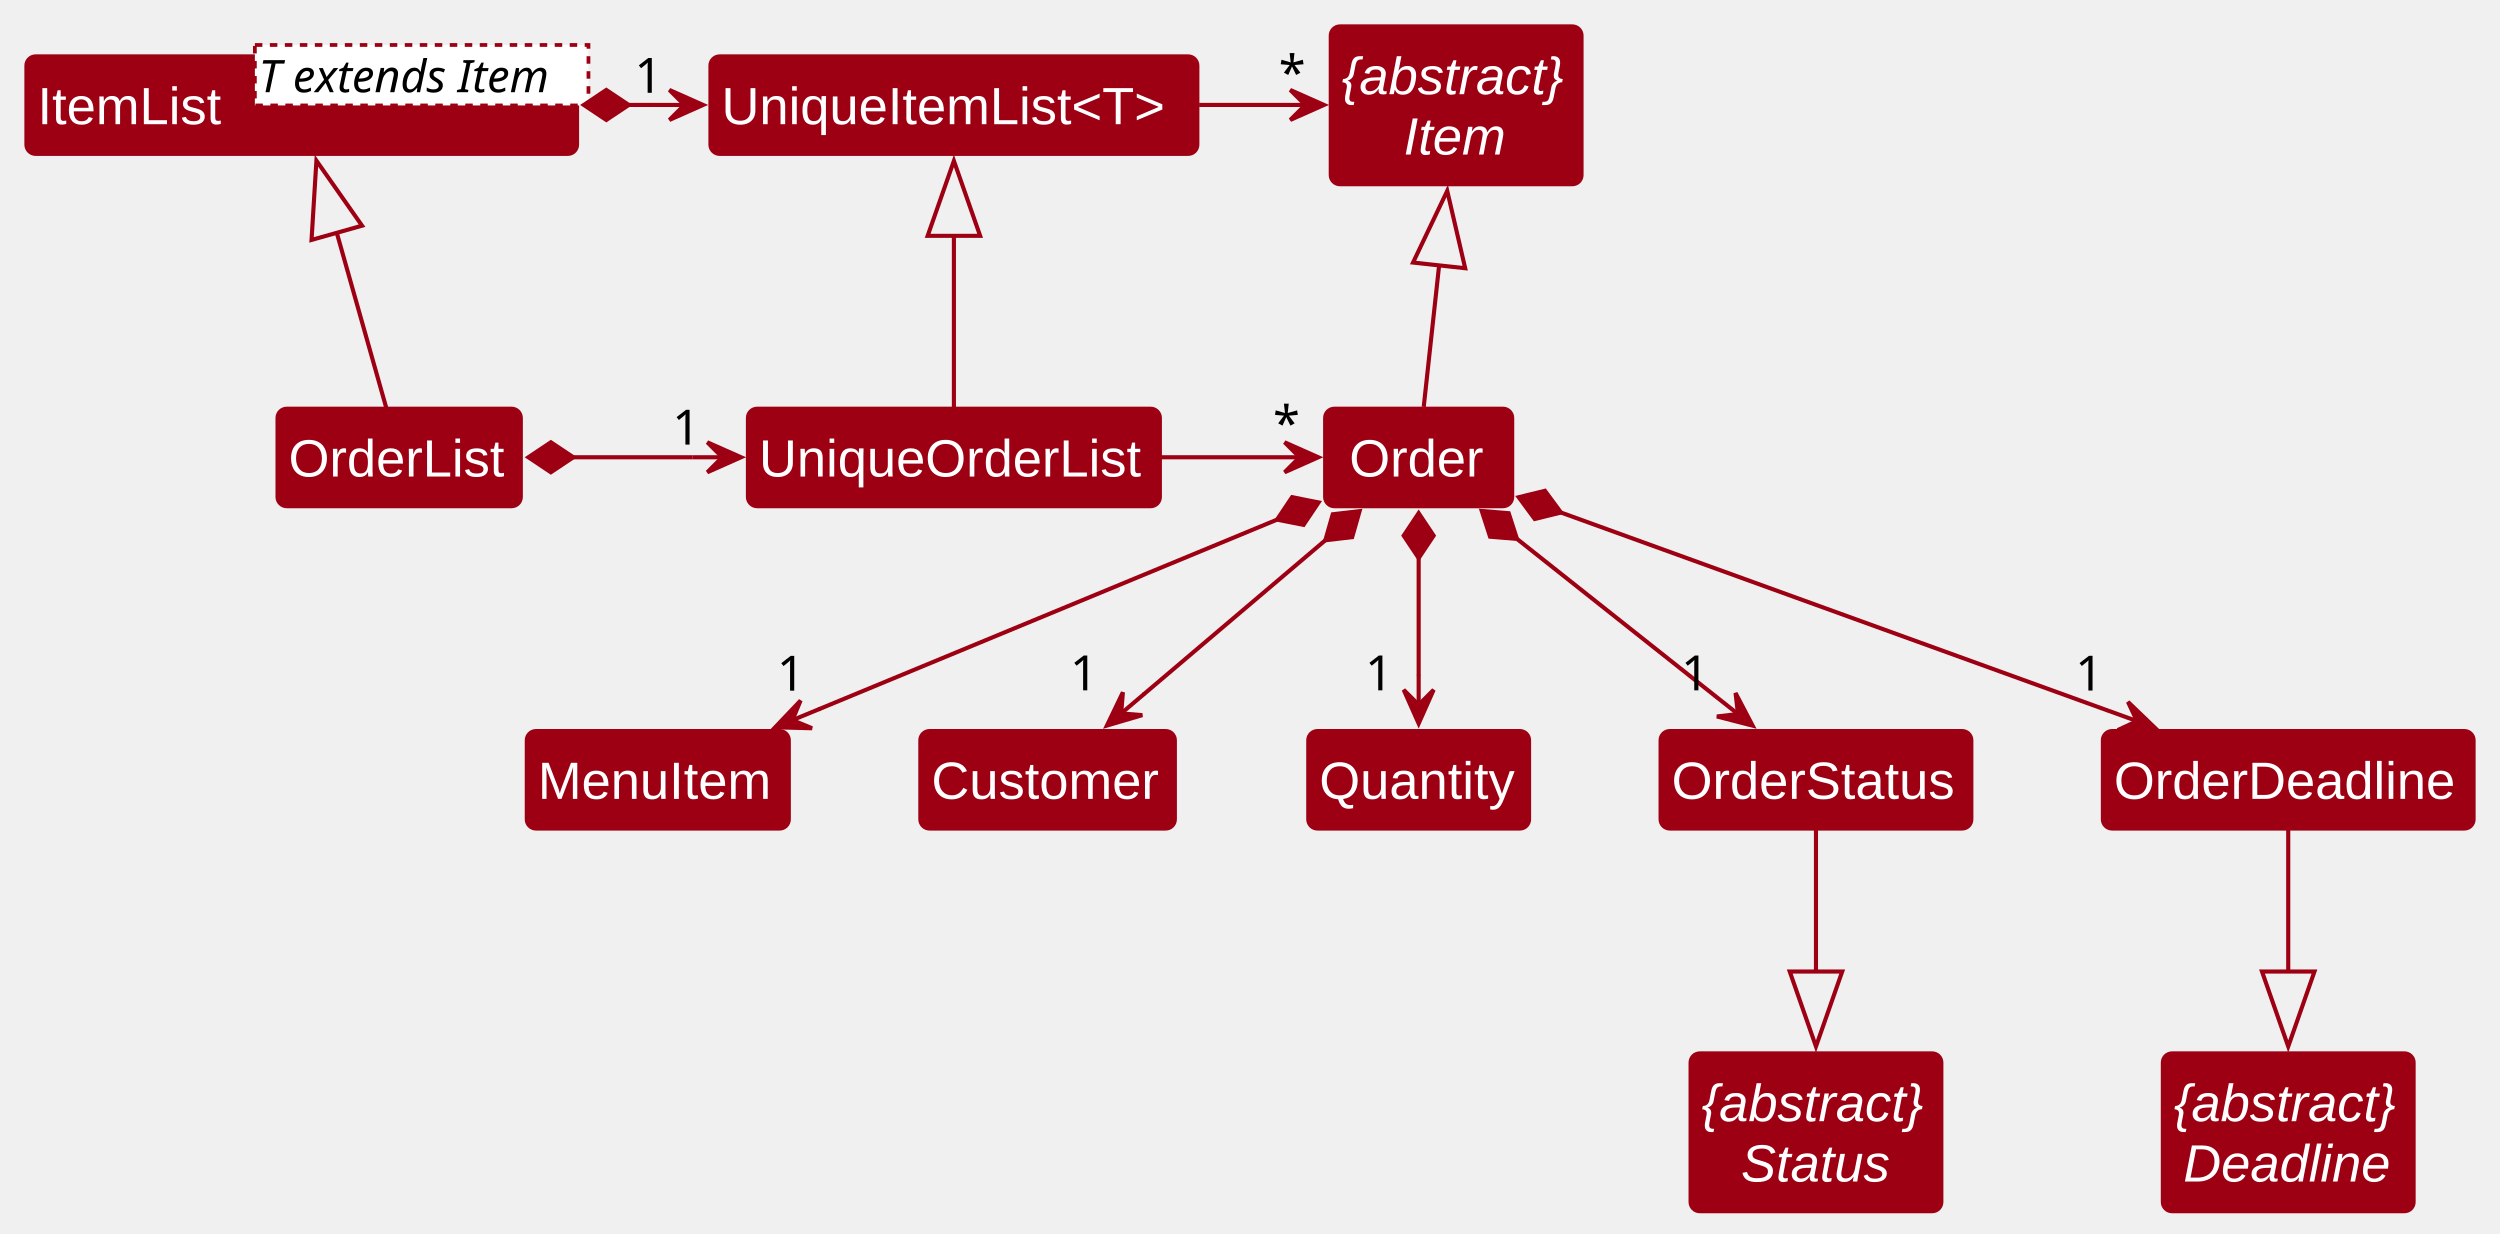
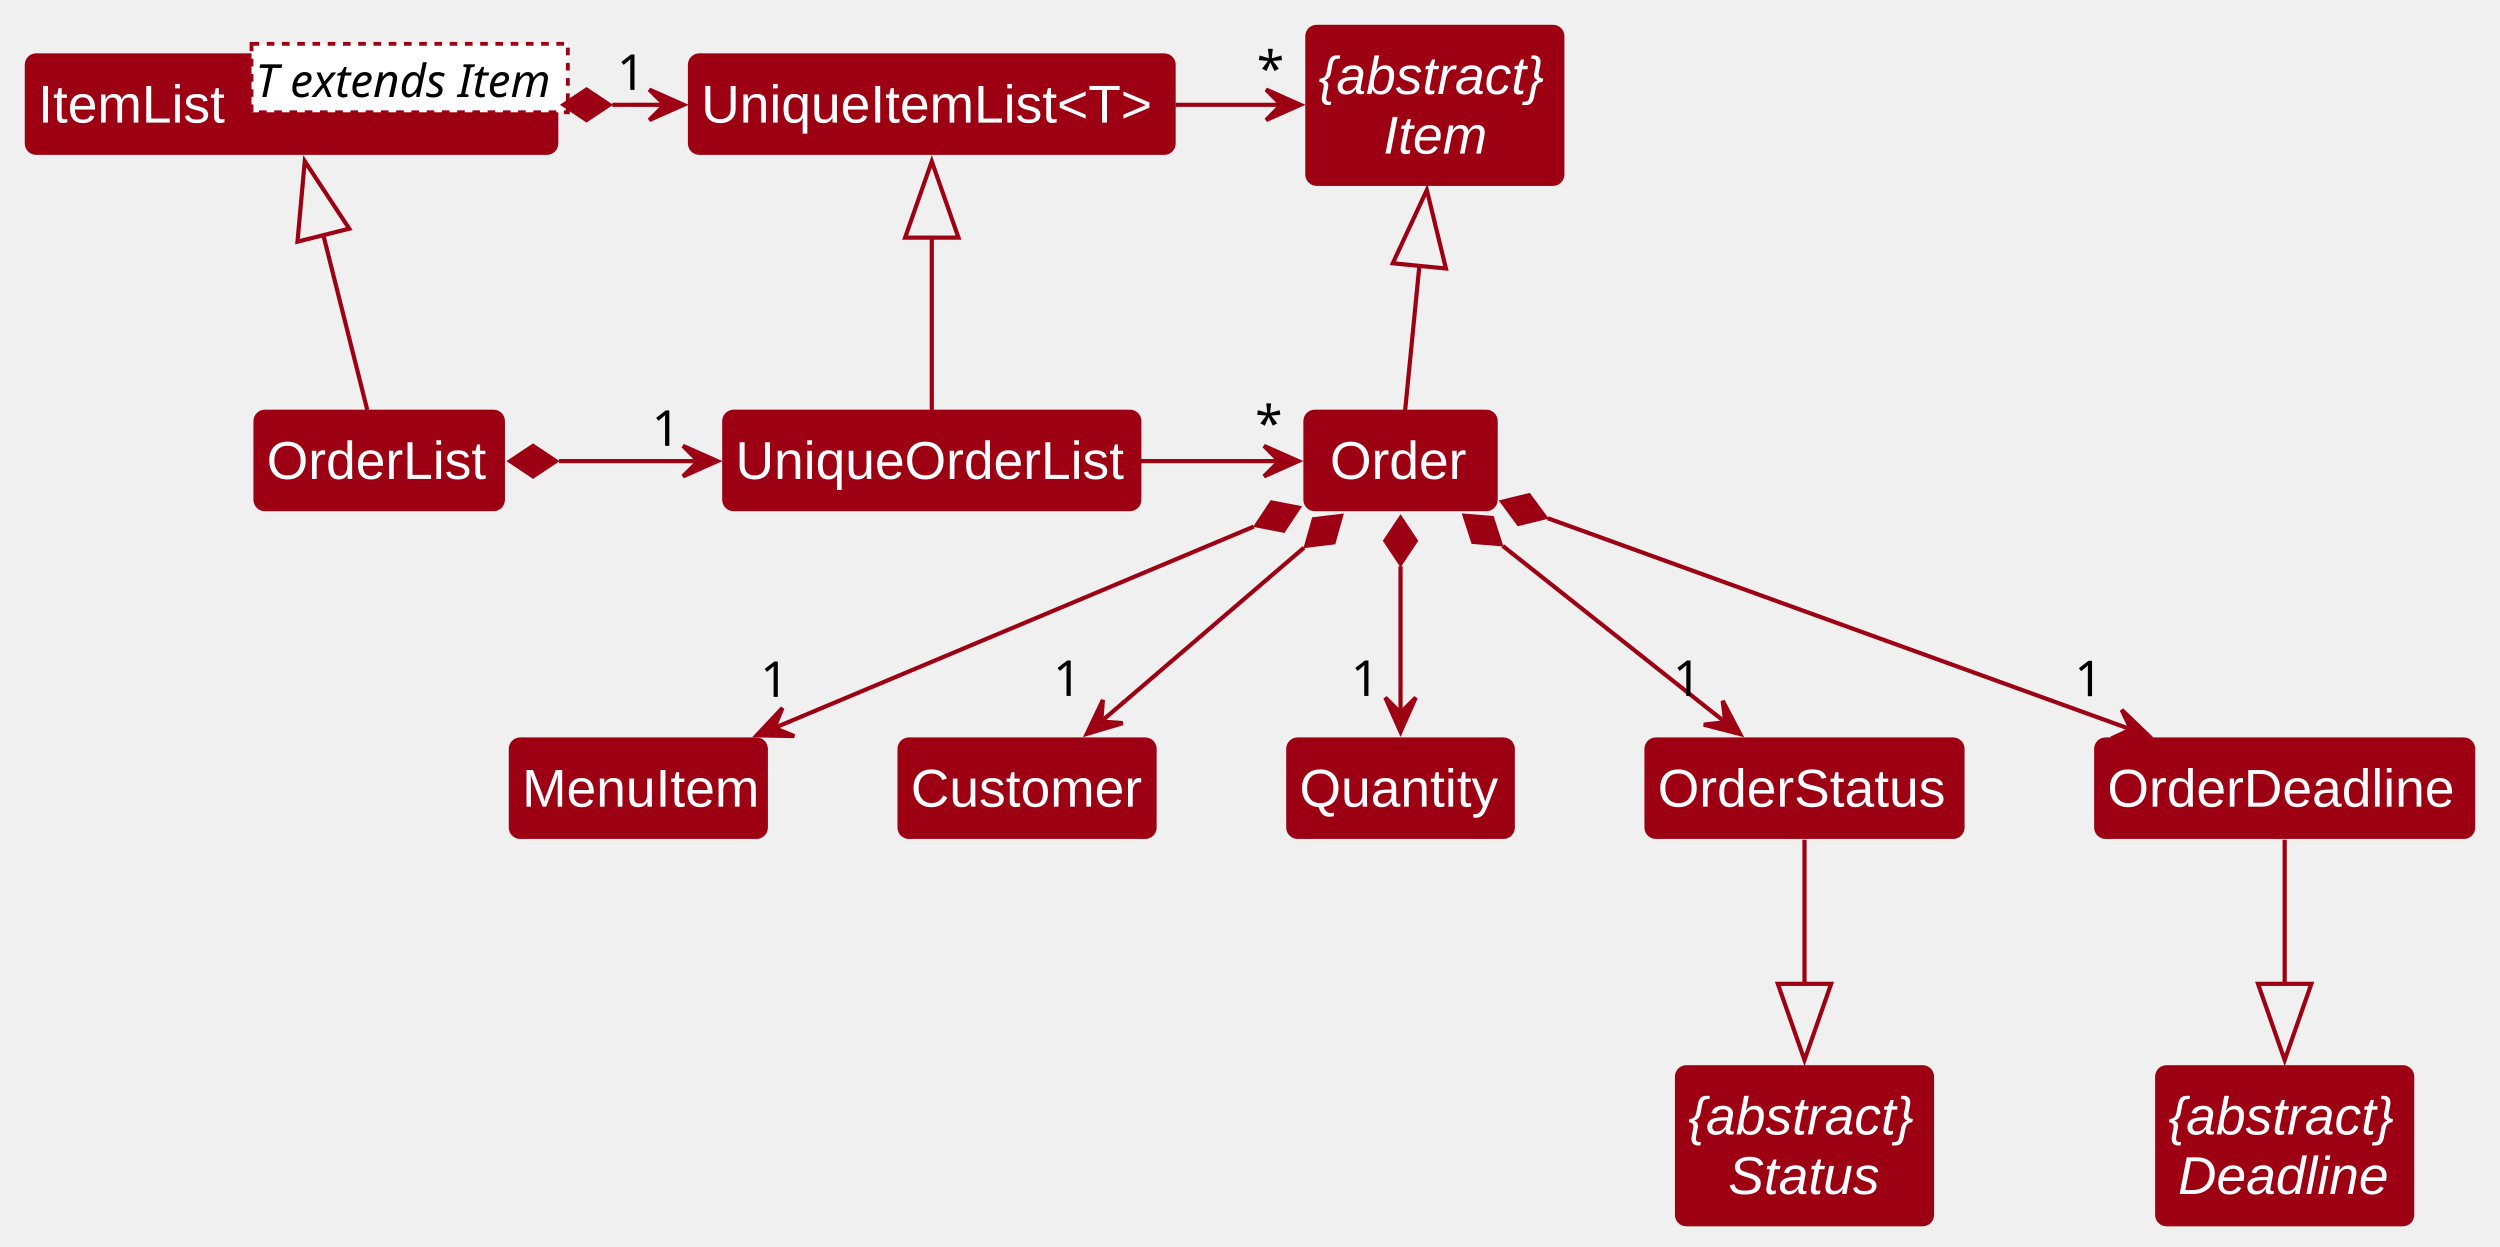
- <svg xmlns="http://www.w3.org/2000/svg" contentStyleType="text/css" height="329px" preserveAspectRatio="none" style="width:667px;height:329px;background:#FFFFFF;" version="1.1" viewBox="0 0 667 329" width="667px" zoomAndPan="magnify">
+ <svg xmlns="http://www.w3.org/2000/svg" contentStyleType="text/css" height="327px" preserveAspectRatio="none" style="width:656px;height:327px;background:#FFFFFF;" version="1.1" viewBox="0 0 656 327" width="656px" zoomAndPan="magnify">
  <defs />
  <g>
    <g id="elem_Item">
-       <rect codeLine="39" fill="#9D0012" height="42.197" id="Item" rx="2.5" ry="2.5" style="stroke:#9D0012;stroke-width:1.0;" width="67" x="355" y="7" />
-       <text fill="#FFFFFF" font-family="Arial" font-size="14" font-style="italic" lengthAdjust="spacing" textLength="61" x="358" y="25.132">{abstract}</text>
-       <text fill="#FFFFFF" font-family="Arial" font-size="14" font-style="italic" lengthAdjust="spacing" textLength="28" x="374.5" y="41.23">Item</text>
+       <rect codeLine="39" fill="#9D0012" height="41.281" id="Item" rx="2.5" ry="2.5" style="stroke:#9D0012;stroke-width:1.0;" width="67" x="343" y="7" />
+       <text fill="#FFFFFF" font-family="Arial" font-size="14" font-style="italic" lengthAdjust="spacing" textLength="61" x="346" y="24.674">{abstract}
+             </text>
+       <text fill="#FFFFFF" font-family="Arial" font-size="14" font-style="italic" lengthAdjust="spacing" textLength="27" x="363" y="40.315">Item
+             </text>
    </g>
    <g id="elem_Deadline">
-       <rect codeLine="40" fill="#9D0012" height="42.197" id="Deadline" rx="2.5" ry="2.5" style="stroke:#9D0012;stroke-width:1.0;" width="67" x="577" y="281" />
-       <text fill="#FFFFFF" font-family="Arial" font-size="14" font-style="italic" lengthAdjust="spacing" textLength="61" x="580" y="299.132">{abstract}</text>
-       <text fill="#FFFFFF" font-family="Arial" font-size="14" font-style="italic" lengthAdjust="spacing" textLength="56" x="582.5" y="315.231">Deadline</text>
+       <rect codeLine="40" fill="#9D0012" height="41.281" id="Deadline" rx="2.5" ry="2.5" style="stroke:#9D0012;stroke-width:1.0;" width="67" x="566" y="280" />
+       <text fill="#FFFFFF" font-family="Arial" font-size="14" font-style="italic" lengthAdjust="spacing" textLength="61" x="569" y="297.674">{abstract}
+             </text>
+       <text fill="#FFFFFF" font-family="Arial" font-size="14" font-style="italic" lengthAdjust="spacing" textLength="56" x="571.5" y="313.315">Deadline
+             </text>
    </g>
    <g id="elem_Status">
-       <rect codeLine="41" fill="#9D0012" height="42.197" id="Status" rx="2.5" ry="2.5" style="stroke:#9D0012;stroke-width:1.0;" width="67" x="451" y="281" />
-       <text fill="#FFFFFF" font-family="Arial" font-size="14" font-style="italic" lengthAdjust="spacing" textLength="61" x="454" y="299.132">{abstract}</text>
-       <text fill="#FFFFFF" font-family="Arial" font-size="14" font-style="italic" lengthAdjust="spacing" textLength="40" x="464.5" y="315.231">Status</text>
+       <rect codeLine="41" fill="#9D0012" height="41.281" id="Status" rx="2.5" ry="2.5" style="stroke:#9D0012;stroke-width:1.0;" width="67" x="440" y="280" />
+       <text fill="#FFFFFF" font-family="Arial" font-size="14" font-style="italic" lengthAdjust="spacing" textLength="61" x="443" y="297.674">{abstract}
+             </text>
+       <text fill="#FFFFFF" font-family="Arial" font-size="14" font-style="italic" lengthAdjust="spacing" textLength="40" x="453.5" y="313.315">Status
+             </text>
    </g>
    <g id="elem_UniqueItemList">
-       <rect codeLine="42" fill="#9D0012" height="26.099" id="UniqueItemList" rx="2.5" ry="2.5" style="stroke:#9D0012;stroke-width:1.0;" width="130" x="189.5" y="15" />
-       <text fill="#FFFFFF" font-family="Arial" font-size="14" lengthAdjust="spacing" textLength="120" x="192.5" y="33.132">UniqueItemList&lt;T&gt;</text>
+       <rect codeLine="42" fill="#9D0012" height="25.641" id="UniqueItemList" rx="2.5" ry="2.5" style="stroke:#9D0012;stroke-width:1.0;" width="127" x="181" y="14.5" />
+       <text fill="#FFFFFF" font-family="Arial" font-size="14" lengthAdjust="spacing" textLength="117" x="184" y="32.174">UniqueItemList&lt;T&gt;
+             </text>
    </g>
    <g id="elem_ItemList">
-       <rect codeLine="53" fill="#9D0012" height="26.099" id="ItemList" rx="2.5" ry="2.5" style="stroke:#9D0012;stroke-width:1.0;" width="147" x="7" y="15" />
-       <text fill="#FFFFFF" font-family="Arial" font-size="14" lengthAdjust="spacing" textLength="50" x="10" y="33.132">ItemList</text>
-       <rect fill="#FFFFFF" height="16.133" style="stroke:#9D0012;stroke-width:1.0;stroke-dasharray:2.0,2.0;" width="89" x="68" y="12" />
-       <text fill="#000000" font-family="sans-serif" font-size="12" font-style="italic" lengthAdjust="spacing" textLength="87" x="69" y="24.602">T extends Item</text>
+       <rect codeLine="53" fill="#9D0012" height="25.641" id="ItemList" rx="2.5" ry="2.5" style="stroke:#9D0012;stroke-width:1.0;" width="139" x="7" y="14.5" />
+       <text fill="#FFFFFF" font-family="Arial" font-size="14" lengthAdjust="spacing" textLength="48" x="10" y="32.174">ItemList
+             </text>
+       <rect fill="#FFFFFF" height="17.961" style="stroke:#9D0012;stroke-width:1.0;stroke-dasharray:2.0,2.0;" width="83" x="66" y="11.5" />
+       <text fill="#000000" font-family="sans-serif" font-size="12" font-style="italic" lengthAdjust="spacing" textLength="81" x="67" y="25.449">T extends Item
+             </text>
    </g>
    <g id="elem_Order">
-       <rect codeLine="45" fill="#9D0012" height="26.099" id="Order" rx="2.5" ry="2.5" style="stroke:#9D0012;stroke-width:1.0;" width="50" x="353.5" y="109" />
-       <text fill="#FFFFFF" font-family="Arial" font-size="14" lengthAdjust="spacing" textLength="37" x="360" y="127.132">Order</text>
+       <rect codeLine="45" fill="#9D0012" height="25.641" id="Order" rx="2.5" ry="2.5" style="stroke:#9D0012;stroke-width:1.0;" width="50" x="342.5" y="108" />
+       <text fill="#FFFFFF" font-family="Arial" font-size="14" lengthAdjust="spacing" textLength="37" x="349" y="125.674">Order
+             </text>
    </g>
    <g id="elem_MenuItem">
-       <rect codeLine="46" fill="#9D0012" height="26.099" id="MenuItem" rx="2.5" ry="2.5" style="stroke:#9D0012;stroke-width:1.0;" width="70" x="140.5" y="195" />
-       <text fill="#FFFFFF" font-family="Arial" font-size="14" lengthAdjust="spacing" textLength="64" x="143.5" y="213.132">MenuItem</text>
+       <rect codeLine="46" fill="#9D0012" height="25.641" id="MenuItem" rx="2.5" ry="2.5" style="stroke:#9D0012;stroke-width:1.0;" width="67" x="134" y="194" />
+       <text fill="#FFFFFF" font-family="Arial" font-size="14" lengthAdjust="spacing" textLength="61" x="137" y="211.674">MenuItem
+             </text>
    </g>
    <g id="elem_Customer">
-       <rect codeLine="47" fill="#9D0012" height="26.099" id="Customer" rx="2.5" ry="2.5" style="stroke:#9D0012;stroke-width:1.0;" width="68" x="245.5" y="195" />
-       <text fill="#FFFFFF" font-family="Arial" font-size="14" lengthAdjust="spacing" textLength="62" x="248.5" y="213.132">Customer</text>
+       <rect codeLine="47" fill="#9D0012" height="25.641" id="Customer" rx="2.5" ry="2.5" style="stroke:#9D0012;stroke-width:1.0;" width="67" x="236" y="194" />
+       <text fill="#FFFFFF" font-family="Arial" font-size="14" lengthAdjust="spacing" textLength="61" x="239" y="211.674">Customer
+             </text>
    </g>
    <g id="elem_Quantity">
-       <rect codeLine="48" fill="#9D0012" height="26.099" id="Quantity" rx="2.5" ry="2.5" style="stroke:#9D0012;stroke-width:1.0;" width="59" x="349" y="195" />
-       <text fill="#FFFFFF" font-family="Arial" font-size="14" lengthAdjust="spacing" textLength="53" x="352" y="213.132">Quantity</text>
+       <rect codeLine="48" fill="#9D0012" height="25.641" id="Quantity" rx="2.5" ry="2.5" style="stroke:#9D0012;stroke-width:1.0;" width="59" x="338" y="194" />
+       <text fill="#FFFFFF" font-family="Arial" font-size="14" lengthAdjust="spacing" textLength="53" x="341" y="211.674">Quantity
+             </text>
    </g>
    <g id="elem_OrderStatus">
-       <rect codeLine="49" fill="#9D0012" height="26.099" id="OrderStatus" rx="2.5" ry="2.5" style="stroke:#9D0012;stroke-width:1.0;" width="83" x="443" y="195" />
-       <text fill="#FFFFFF" font-family="Arial" font-size="14" lengthAdjust="spacing" textLength="77" x="446" y="213.132">OrderStatus</text>
+       <rect codeLine="49" fill="#9D0012" height="25.641" id="OrderStatus" rx="2.5" ry="2.5" style="stroke:#9D0012;stroke-width:1.0;" width="83" x="432" y="194" />
+       <text fill="#FFFFFF" font-family="Arial" font-size="14" lengthAdjust="spacing" textLength="77" x="435" y="211.674">OrderStatus
+             </text>
    </g>
    <g id="elem_OrderDeadline">
-       <rect codeLine="50" fill="#9D0012" height="26.099" id="OrderDeadline" rx="2.5" ry="2.5" style="stroke:#9D0012;stroke-width:1.0;" width="99" x="561" y="195" />
-       <text fill="#FFFFFF" font-family="Arial" font-size="14" lengthAdjust="spacing" textLength="93" x="564" y="213.132">OrderDeadline</text>
+       <rect codeLine="50" fill="#9D0012" height="25.641" id="OrderDeadline" rx="2.5" ry="2.5" style="stroke:#9D0012;stroke-width:1.0;" width="99" x="550" y="194" />
+       <text fill="#FFFFFF" font-family="Arial" font-size="14" lengthAdjust="spacing" textLength="93" x="553" y="211.674">OrderDeadline
+             </text>
    </g>
    <g id="elem_OrderList">
-       <rect codeLine="51" fill="#9D0012" height="26.099" id="OrderList" rx="2.5" ry="2.5" style="stroke:#9D0012;stroke-width:1.0;" width="65" x="74" y="109" />
-       <text fill="#FFFFFF" font-family="Arial" font-size="14" lengthAdjust="spacing" textLength="59" x="77" y="127.132">OrderList</text>
+       <rect codeLine="51" fill="#9D0012" height="25.641" id="OrderList" rx="2.5" ry="2.5" style="stroke:#9D0012;stroke-width:1.0;" width="65" x="67" y="108" />
+       <text fill="#FFFFFF" font-family="Arial" font-size="14" lengthAdjust="spacing" textLength="59" x="70" y="125.674">OrderList
+             </text>
    </g>
    <g id="elem_UniqueOrderList">
-       <rect codeLine="52" fill="#9D0012" height="26.099" id="UniqueOrderList" rx="2.5" ry="2.5" style="stroke:#9D0012;stroke-width:1.0;" width="110" x="199.5" y="109" />
-       <text fill="#FFFFFF" font-family="Arial" font-size="14" lengthAdjust="spacing" textLength="104" x="202.5" y="127.132">UniqueOrderList</text>
+       <rect codeLine="52" fill="#9D0012" height="25.641" id="UniqueOrderList" rx="2.5" ry="2.5" style="stroke:#9D0012;stroke-width:1.0;" width="109" x="190" y="108" />
+       <text fill="#FFFFFF" font-family="Arial" font-size="14" lengthAdjust="spacing" textLength="103" x="193" y="125.674">UniqueOrderList
+             </text>
    </g>
    <g id="link_ItemList_OrderList">
-       <path d="M89.79,61.89 C94.4,78.18 99.68,96.86 103.05,108.79 " fill="none" id="ItemList-backto-OrderList" style="stroke:#9D0012;stroke-width:1.1;" />
-       <polygon fill="none" points="83.12,64.01,84.42,42.86,96.59,60.21,83.12,64.01" style="stroke:#9D0012;stroke-width:1.1;" />
+       <path d="M84.83,61.64 C88.84,77.6 93.42,95.79 96.37,107.56 " fill="none" id="ItemList-backto-OrderList" style="stroke:#9D0012;stroke-width:1.1;" />
+       <polygon fill="none" points="78.06,63.41,79.97,42.31,91.64,60,78.06,63.41" style="stroke:#9D0012;stroke-width:1.1;" />
    </g>
    <g id="link_UniqueItemList_UniqueOrderList">
-       <path d="M254.5,62.73 C254.5,78.82 254.5,97.07 254.5,108.79 " fill="none" id="UniqueItemList-backto-UniqueOrderList" style="stroke:#9D0012;stroke-width:1.1;" />
-       <polygon fill="none" points="247.5,62.92,254.5,42.92,261.5,62.92,247.5,62.92" style="stroke:#9D0012;stroke-width:1.1;" />
+       <path d="M244.5,62.19 C244.5,78.03 244.5,95.93 244.5,107.56 " fill="none" id="UniqueItemList-backto-UniqueOrderList" style="stroke:#9D0012;stroke-width:1.1;" />
+       <polygon fill="none" points="237.5,62.35,244.5,42.35,251.5,62.35,237.5,62.35" style="stroke:#9D0012;stroke-width:1.1;" />
    </g>
    <g id="link_ItemList_UniqueItemList">
-       <path codeLine="56" d="M167.76,28 C167.76,28 172.72,28 174.74,28 " fill="none" id="ItemList-UniqueItemList" style="stroke:#9D0012;stroke-width:1.1;" />
-       <polygon fill="#9D0012" points="187.59,28,178.59,24,182.59,28,178.59,32,187.59,28" style="stroke:#9D0012;stroke-width:1.1;" />
-       <line style="stroke:#9D0012;stroke-width:1.1;" x1="182.59" x2="174.59" y1="28" y2="28" />
-       <polygon fill="#9D0012" points="155.76,28,161.76,32,167.76,28,161.76,24,155.76,28" style="stroke:#9D0012;stroke-width:1.1;" />
-       <text fill="#000000" font-family="sans-serif" font-size="13" lengthAdjust="spacing" textLength="8" x="169.291" y="24.76">1</text>
+       <path codeLine="56" d="M160.67,27.5 C162.67,27.5 164.67,27.5 166.67,27.5 " fill="none" id="ItemList-UniqueItemList" style="stroke:#9D0012;stroke-width:1.1;" />
+       <polygon fill="#9D0012" points="147.9,27.5,153.9,31.5,159.9,27.5,153.9,23.5,147.9,27.5" style="stroke:#9D0012;stroke-width:1.1;" />
+       <polygon fill="#9D0012" points="179.37,27.5,170.37,23.5,174.37,27.5,170.37,31.5,179.37,27.5" style="stroke:#9D0012;stroke-width:1.1;" />
+       <line style="stroke:#9D0012;stroke-width:1.1;" x1="174.37" x2="166.37" y1="27.5" y2="27.5" />
+       <text fill="#000000" font-family="sans-serif" font-size="13" lengthAdjust="spacing" textLength="7" x="161.888" y="23.583">1
+             </text>
    </g>
    <g id="link_UniqueItemList_Item">
-       <path codeLine="57" d="M319.93,28 C329.45,28 338.97,28 348.49,28 " fill="none" id="UniqueItemList-to-Item" style="stroke:#9D0012;stroke-width:1.1;" />
-       <polygon fill="#9D0012" points="353.24,28,344.24,24,348.24,28,344.24,32,353.24,28" style="stroke:#9D0012;stroke-width:1.1;" />
-       <text fill="#000000" font-family="sans-serif" font-size="13" lengthAdjust="spacing" textLength="6" x="341.17" y="24.033">*</text>
+       <path codeLine="57" d="M308.44,27.5 C317.73,27.5 327.02,27.5 336.3,27.5 " fill="none" id="UniqueItemList-to-Item" style="stroke:#9D0012;stroke-width:1.1;" />
+       <polygon fill="#9D0012" points="341.22,27.5,332.22,23.5,336.22,27.5,332.22,31.5,341.22,27.5" style="stroke:#9D0012;stroke-width:1.1;" />
+       <text fill="#000000" font-family="sans-serif" font-size="13" lengthAdjust="spacing" textLength="5" x="329.796" y="22.67">*
+             </text>
    </g>
    <g id="link_OrderList_UniqueOrderList">
-       <path codeLine="59" d="M152.97,122 C152.97,122 174.45,122 184.72,122 " fill="none" id="OrderList-UniqueOrderList" style="stroke:#9D0012;stroke-width:1.1;" />
-       <polygon fill="#9D0012" points="197.71,122,188.71,118,192.71,122,188.71,126,197.71,122" style="stroke:#9D0012;stroke-width:1.1;" />
-       <line style="stroke:#9D0012;stroke-width:1.1;" x1="192.71" x2="184.71" y1="122" y2="122" />
-       <polygon fill="#9D0012" points="140.97,122,146.97,126,152.97,122,146.97,118,140.97,122" style="stroke:#9D0012;stroke-width:1.1;" />
-       <text fill="#000000" font-family="sans-serif" font-size="13" lengthAdjust="spacing" textLength="8" x="179.369" y="118.621">1</text>
+       <path codeLine="59" d="M146.7,121 C156.23,121 165.75,121 175.28,121 " fill="none" id="OrderList-UniqueOrderList" style="stroke:#9D0012;stroke-width:1.1;" />
+       <polygon fill="#9D0012" points="133.87,121,139.87,125,145.87,121,139.87,117,133.87,121" style="stroke:#9D0012;stroke-width:1.1;" />
+       <polygon fill="#9D0012" points="188.23,121,179.23,117,183.23,121,179.23,125,188.23,121" style="stroke:#9D0012;stroke-width:1.1;" />
+       <line style="stroke:#9D0012;stroke-width:1.1;" x1="183.23" x2="175.23" y1="121" y2="121" />
+       <text fill="#000000" font-family="sans-serif" font-size="13" lengthAdjust="spacing" textLength="7" x="171.019" y="116.981">1
+             </text>
    </g>
    <g id="link_UniqueOrderList_Order">
-       <path codeLine="60" d="M309.72,122 C322.07,122 334.43,122 346.78,122 " fill="none" id="UniqueOrderList-to-Order" style="stroke:#9D0012;stroke-width:1.1;" />
-       <polygon fill="#9D0012" points="351.73,122,342.73,118,346.73,122,342.73,126,351.73,122" style="stroke:#9D0012;stroke-width:1.1;" />
-       <text fill="#000000" font-family="sans-serif" font-size="13" lengthAdjust="spacing" textLength="6" x="339.645" y="117.581">*</text>
+       <path codeLine="60" d="M299.27,121 C311.45,121 323.63,121 335.81,121 " fill="none" id="UniqueOrderList-to-Order" style="stroke:#9D0012;stroke-width:1.1;" />
+       <polygon fill="#9D0012" points="340.67,121,331.67,117,335.67,121,331.67,125,340.67,121" style="stroke:#9D0012;stroke-width:1.1;" />
+       <text fill="#000000" font-family="sans-serif" font-size="13" lengthAdjust="spacing" textLength="5" x="329.356" y="115.729">*
+             </text>
    </g>
    <g id="link_Order_MenuItem">
-       <path codeLine="61" d="M340.712,138.638 C340.712,138.638 254.3,174.39 218.38,189.26 " fill="none" id="Order-MenuItem" style="stroke:#9D0012;stroke-width:1.1;" />
-       <polygon fill="#9D0012" points="206.81,194.04,216.656,194.295,211.43,192.128,213.597,186.903,206.81,194.04" style="stroke:#9D0012;stroke-width:1.1;" />
-       <line style="stroke:#9D0012;stroke-width:1.1;" x1="211.43" x2="218.82" y1="192.128" y2="189.075" />
-       <polygon fill="#9D0012" points="351.8,134.05,344.726,132.648,340.712,138.638,347.785,140.04,351.8,134.05" style="stroke:#9D0012;stroke-width:1.1;" />
-       <text fill="#000000" font-family="sans-serif" font-size="13" lengthAdjust="spacing" textLength="8" x="207.288" y="184.268">1</text>
+       <path codeLine="61" d="M328.97,138.18 C295.01,152.45 245.58,173.21 210.37,187.99 " fill="none" id="Order-MenuItem" style="stroke:#9D0012;stroke-width:1.1;" />
+       <polygon fill="#9D0012" points="340.77,133.22,333.69,131.853,329.704,137.863,336.785,139.23,340.77,133.22" style="stroke:#9D0012;stroke-width:1.1;" />
+       <polygon fill="#9D0012" points="198.57,192.95,208.417,193.147,203.179,191.011,205.314,185.773,198.57,192.95" style="stroke:#9D0012;stroke-width:1.1;" />
+       <line style="stroke:#9D0012;stroke-width:1.1;" x1="203.179" x2="210.555" y1="191.011" y2="187.915" />
+       <text fill="#000000" font-family="sans-serif" font-size="13" lengthAdjust="spacing" textLength="7" x="199.493" y="182.861">1
+             </text>
    </g>
    <g id="link_Order_OrderDeadline">
-       <path codeLine="62" d="M416.473,136.746 C416.473,136.746 519.68,174.12 562.74,189.71 " fill="none" id="Order-OrderDeadline" style="stroke:#9D0012;stroke-width:1.1;" />
-       <polygon fill="#9D0012" points="574.84,194.09,567.74,187.264,570.139,192.387,565.016,194.786,574.84,194.09" style="stroke:#9D0012;stroke-width:1.1;" />
-       <line style="stroke:#9D0012;stroke-width:1.1;" x1="570.139" x2="562.62" y1="192.387" y2="189.66" />
-       <polygon fill="#9D0012" points="405.19,132.66,409.469,138.464,416.473,136.746,412.193,130.942,405.19,132.66" style="stroke:#9D0012;stroke-width:1.1;" />
-       <text fill="#000000" font-family="sans-serif" font-size="13" lengthAdjust="spacing" textLength="8" x="553.681" y="184.241">1</text>
+       <path codeLine="62" d="M406.14,135.99 C446.14,150.47 508.68,173.12 551.74,188.71 " fill="none" id="Order-OrderDeadline" style="stroke:#9D0012;stroke-width:1.1;" />
+       <polygon fill="#9D0012" points="394.19,131.66,398.469,137.464,405.473,135.746,401.193,129.942,394.19,131.66" style="stroke:#9D0012;stroke-width:1.1;" />
+       <polygon fill="#9D0012" points="563.84,193.09,556.74,186.264,559.139,191.387,554.016,193.786,563.84,193.09" style="stroke:#9D0012;stroke-width:1.1;" />
+       <line style="stroke:#9D0012;stroke-width:1.1;" x1="559.139" x2="551.62" y1="191.387" y2="188.66" />
+       <text fill="#000000" font-family="sans-serif" font-size="13" lengthAdjust="spacing" textLength="7" x="544.343" y="182.673">1
+             </text>
    </g>
    <g id="link_Order_OrderStatus">
-       <path codeLine="63" d="M404.735,143.783 C404.735,143.783 441.52,172.94 457.52,185.62 " fill="none" id="Order-OrderStatus" style="stroke:#9D0012;stroke-width:1.1;" />
-       <polygon fill="#9D0012" points="467.61,193.61,463.042,184.885,463.692,190.504,458.072,191.154,467.61,193.61" style="stroke:#9D0012;stroke-width:1.1;" />
-       <line style="stroke:#9D0012;stroke-width:1.1;" x1="463.692" x2="457.42" y1="190.504" y2="185.54" />
-       <polygon fill="#9D0012" points="395.33,136.33,397.548,143.191,404.735,143.783,402.517,136.921,395.33,136.33" style="stroke:#9D0012;stroke-width:1.1;" />
-       <text fill="#000000" font-family="sans-serif" font-size="13" lengthAdjust="spacing" textLength="8" x="448.527" y="184.172">1</text>
+       <path codeLine="63" d="M394.33,143.26 C410.31,155.92 430.52,171.94 446.52,184.62 " fill="none" id="Order-OrderStatus" style="stroke:#9D0012;stroke-width:1.1;" />
+       <polygon fill="#9D0012" points="384.33,135.33,386.548,142.191,393.735,142.783,391.517,135.921,384.33,135.33" style="stroke:#9D0012;stroke-width:1.1;" />
+       <polygon fill="#9D0012" points="456.61,192.61,452.042,183.885,452.692,189.504,447.072,190.154,456.61,192.61" style="stroke:#9D0012;stroke-width:1.1;" />
+       <line style="stroke:#9D0012;stroke-width:1.1;" x1="452.692" x2="446.42" y1="189.504" y2="184.54" />
+       <text fill="#000000" font-family="sans-serif" font-size="13" lengthAdjust="spacing" textLength="7" x="438.983" y="182.604">1
+             </text>
    </g>
    <g id="link_Order_Customer">
-       <path codeLine="64" d="M353.596,144.141 C353.596,144.141 319.74,172.85 305.03,185.34 " fill="none" id="Order-Customer" style="stroke:#9D0012;stroke-width:1.1;" />
-       <polygon fill="#9D0012" points="295.32,193.58,304.768,190.799,299.13,190.342,299.587,184.704,295.32,193.58" style="stroke:#9D0012;stroke-width:1.1;" />
-       <line style="stroke:#9D0012;stroke-width:1.1;" x1="299.13" x2="305.235" y1="190.342" y2="185.165" />
-       <polygon fill="#9D0012" points="362.74,136.37,355.578,137.208,353.596,144.141,360.759,143.304,362.74,136.37" style="stroke:#9D0012;stroke-width:1.1;" />
-       <text fill="#000000" font-family="sans-serif" font-size="13" lengthAdjust="spacing" textLength="8" x="285.475" y="184.172">1</text>
+       <path codeLine="64" d="M342.17,143.71 C327.59,156.2 309.34,171.85 294.77,184.34 " fill="none" id="Order-Customer" style="stroke:#9D0012;stroke-width:1.1;" />
+       <polygon fill="#9D0012" points="351.89,135.38,344.732,136.251,342.783,143.194,349.941,142.323,351.89,135.38" style="stroke:#9D0012;stroke-width:1.1;" />
+       <polygon fill="#9D0012" points="285.17,192.57,294.607,189.752,288.967,189.317,289.402,183.677,285.17,192.57" style="stroke:#9D0012;stroke-width:1.1;" />
+       <line style="stroke:#9D0012;stroke-width:1.1;" x1="288.967" x2="295.04" y1="189.317" y2="184.105" />
+       <text fill="#000000" font-family="sans-serif" font-size="13" lengthAdjust="spacing" textLength="7" x="276.346" y="182.604">1
+             </text>
    </g>
    <g id="link_Order_Quantity">
-       <path codeLine="65" d="M378.5,148.91 C378.5,148.91 378.5,170.39 378.5,180.17 " fill="none" id="Order-Quantity" style="stroke:#9D0012;stroke-width:1.1;" />
-       <polygon fill="#9D0012" points="378.5,193.04,382.5,184.04,378.5,188.04,374.5,184.04,378.5,193.04" style="stroke:#9D0012;stroke-width:1.1;" />
-       <line style="stroke:#9D0012;stroke-width:1.1;" x1="378.5" x2="378.5" y1="188.04" y2="180.04" />
-       <polygon fill="#9D0012" points="378.5,136.91,374.5,142.91,378.5,148.91,382.5,142.91,378.5,136.91" style="stroke:#9D0012;stroke-width:1.1;" />
-       <text fill="#000000" font-family="sans-serif" font-size="13" lengthAdjust="spacing" textLength="8" x="364.212" y="184.172">1</text>
+       <path codeLine="65" d="M367.5,148.58 C367.5,158.34 367.5,169.39 367.5,179.17 " fill="none" id="Order-Quantity" style="stroke:#9D0012;stroke-width:1.1;" />
+       <polygon fill="#9D0012" points="367.5,135.91,363.5,141.91,367.5,147.91,371.5,141.91,367.5,135.91" style="stroke:#9D0012;stroke-width:1.1;" />
+       <polygon fill="#9D0012" points="367.5,192.04,371.5,183.04,367.5,187.04,363.5,183.04,367.5,192.04" style="stroke:#9D0012;stroke-width:1.1;" />
+       <line style="stroke:#9D0012;stroke-width:1.1;" x1="367.5" x2="367.5" y1="187.04" y2="179.04" />
+       <text fill="#000000" font-family="sans-serif" font-size="13" lengthAdjust="spacing" textLength="7" x="354.472" y="182.604">1
+             </text>
    </g>
    <g id="link_Item_Order">
-       <path codeLine="66" d="M383.98,70.59 C382.48,84.38 380.92,98.71 379.85,108.55 " fill="none" id="Item-backto-Order" style="stroke:#9D0012;stroke-width:1.1;" />
-       <polygon fill="none" points="377,70.05,386.12,50.92,390.91,71.56,377,70.05" style="stroke:#9D0012;stroke-width:1.1;" />
+       <path codeLine="66" d="M372.46,69.58 C371.09,83.45 369.67,97.91 368.7,107.76 " fill="none" id="Item-backto-Order" style="stroke:#9D0012;stroke-width:1.1;" />
+       <polygon fill="none" points="365.47,69.08,374.4,49.86,379.41,70.45,365.47,69.08" style="stroke:#9D0012;stroke-width:1.1;" />
    </g>
    <g id="link_OrderDeadline_Deadline">
-       <path codeLine="68" d="M610.5,221.41 C610.5,231.21 610.5,245.48 610.5,259.24 " fill="none" id="OrderDeadline-to-Deadline" style="stroke:#9D0012;stroke-width:1.1;" />
-       <polygon fill="none" points="617.5,259.2,610.5,279.2,603.5,259.2,617.5,259.2" style="stroke:#9D0012;stroke-width:1.1;" />
+       <path codeLine="68" d="M599.5,220.34 C599.5,230.15 599.5,244.46 599.5,258.23 " fill="none" id="OrderDeadline-to-Deadline" style="stroke:#9D0012;stroke-width:1.1;" />
+       <polygon fill="none" points="606.5,258.15,599.5,278.15,592.5,258.15,606.5,258.15" style="stroke:#9D0012;stroke-width:1.1;" />
    </g>
    <g id="link_OrderStatus_Status">
-       <path codeLine="69" d="M484.5,221.41 C484.5,231.21 484.5,245.48 484.5,259.24 " fill="none" id="OrderStatus-to-Status" style="stroke:#9D0012;stroke-width:1.1;" />
-       <polygon fill="none" points="491.5,259.2,484.5,279.2,477.5,259.2,491.5,259.2" style="stroke:#9D0012;stroke-width:1.1;" />
+       <path codeLine="69" d="M473.5,220.34 C473.5,230.15 473.5,244.46 473.5,258.23 " fill="none" id="OrderStatus-to-Status" style="stroke:#9D0012;stroke-width:1.1;" />
+       <polygon fill="none" points="480.5,258.15,473.5,278.15,466.5,258.15,480.5,258.15" style="stroke:#9D0012;stroke-width:1.1;" />
    </g>
  </g>
</svg>
